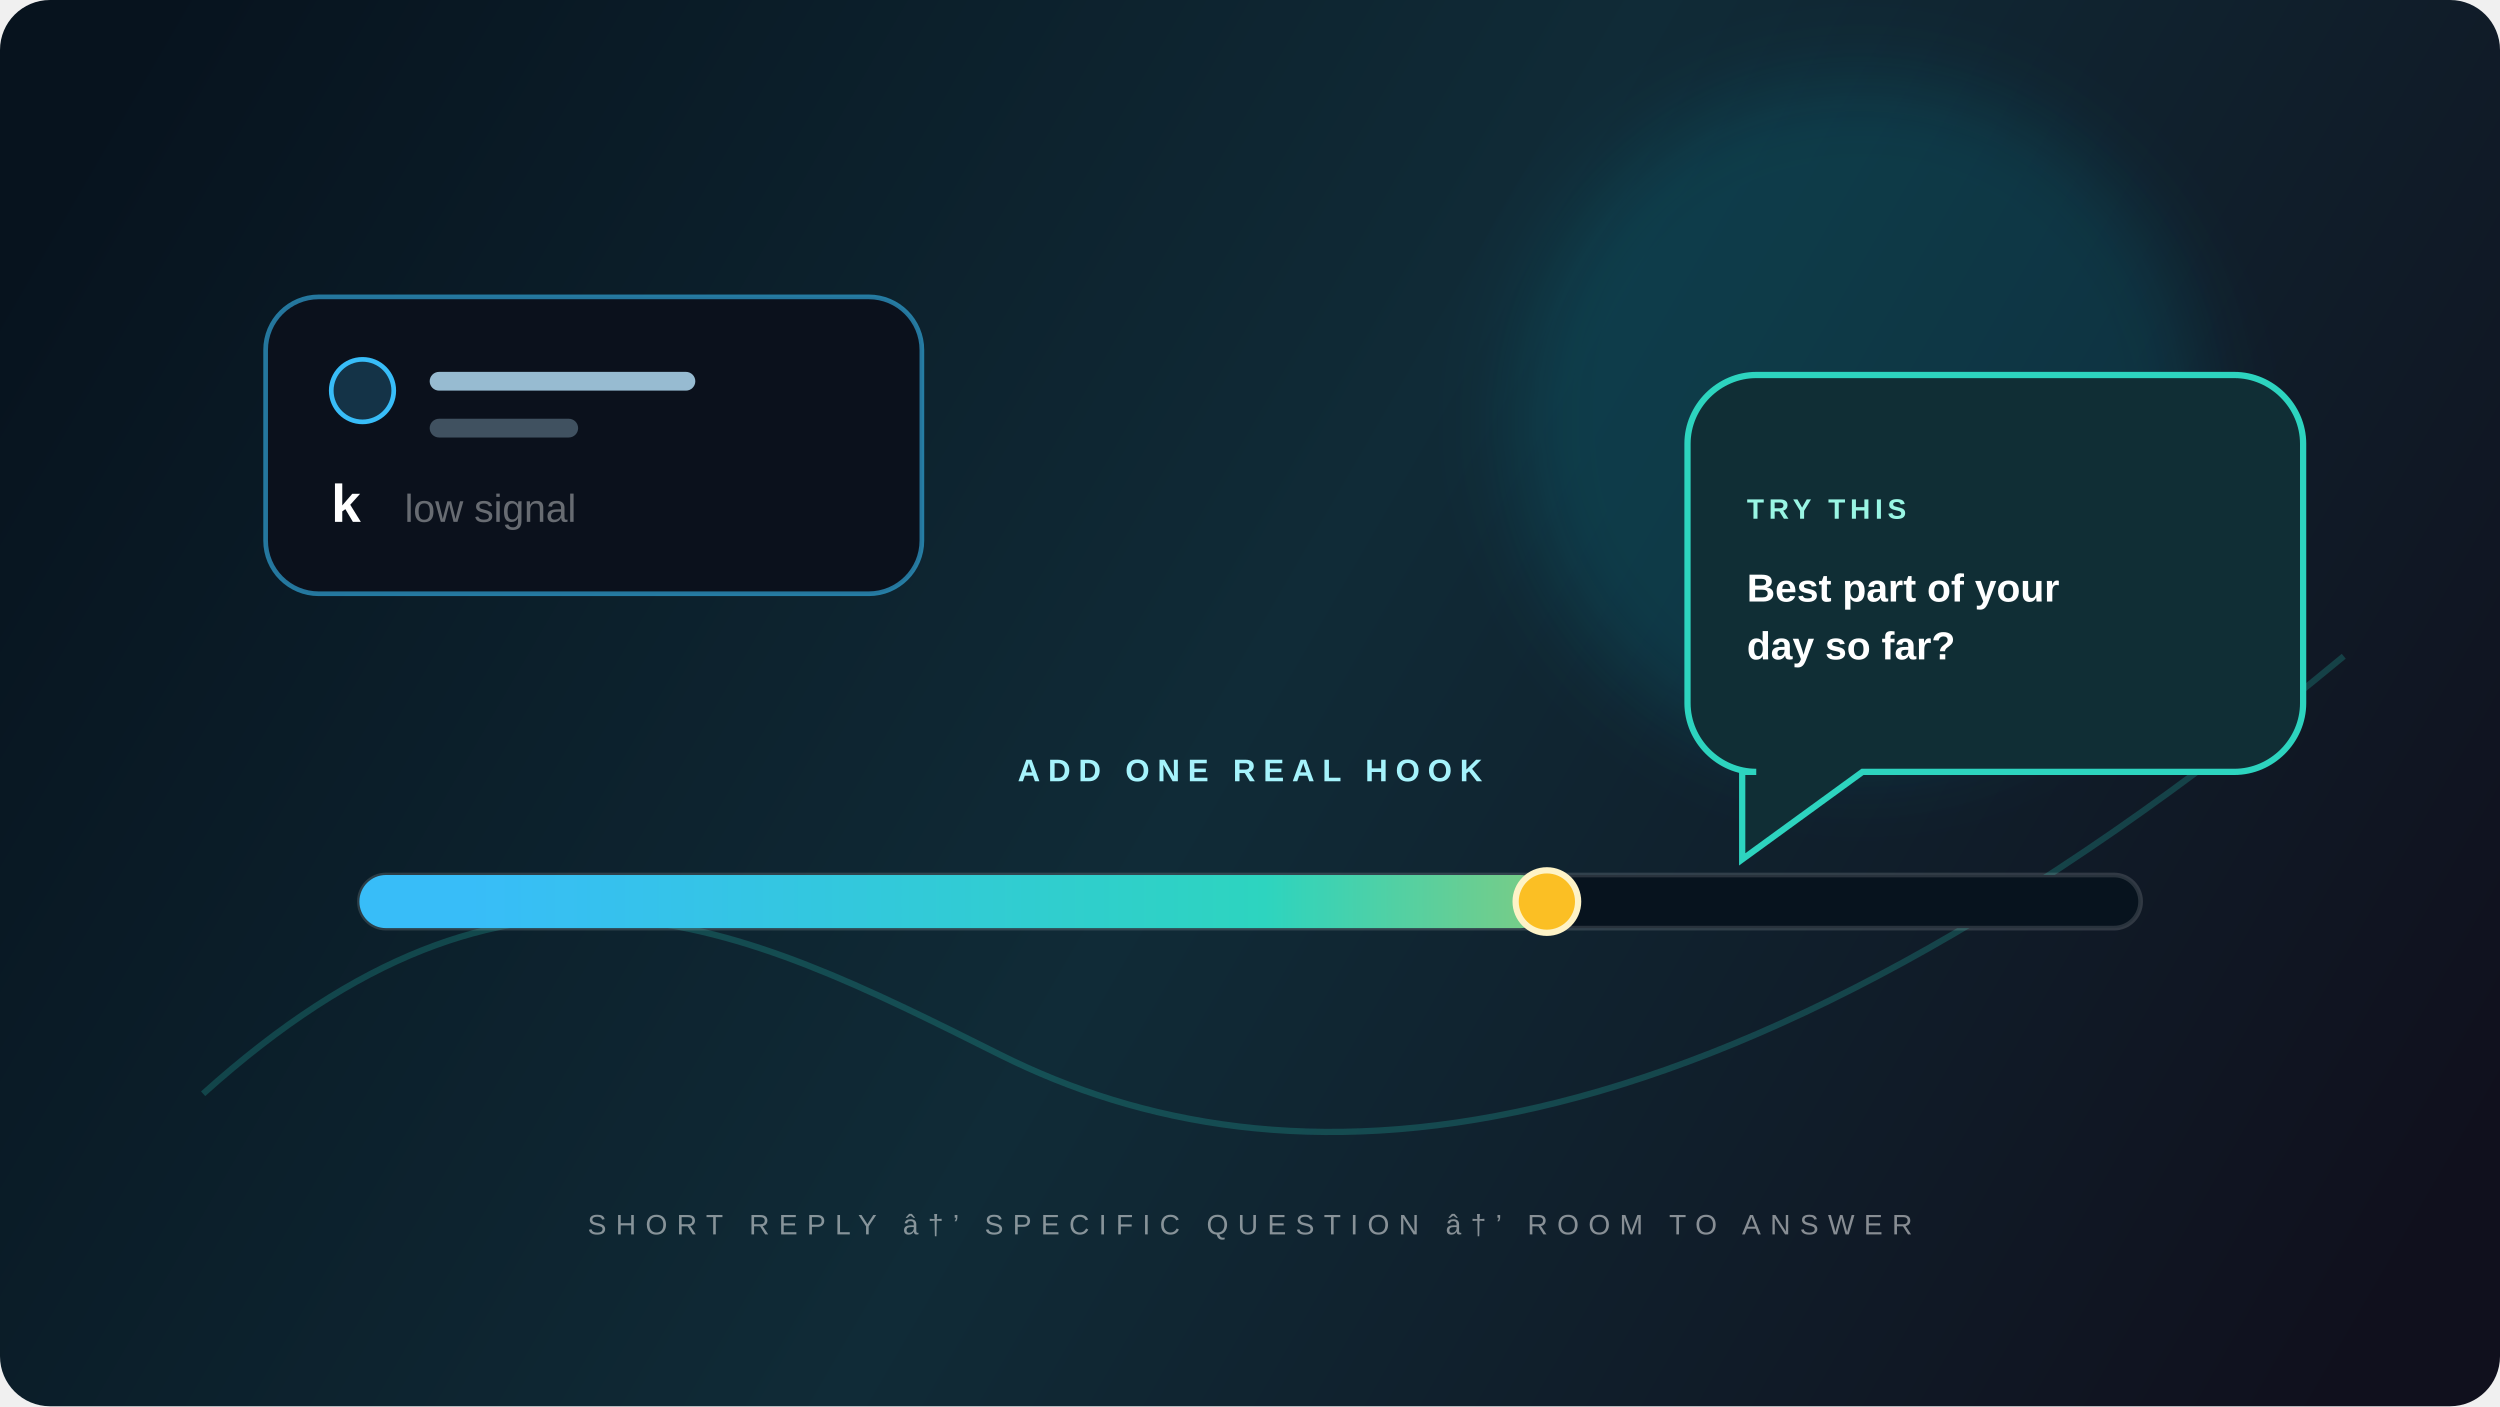
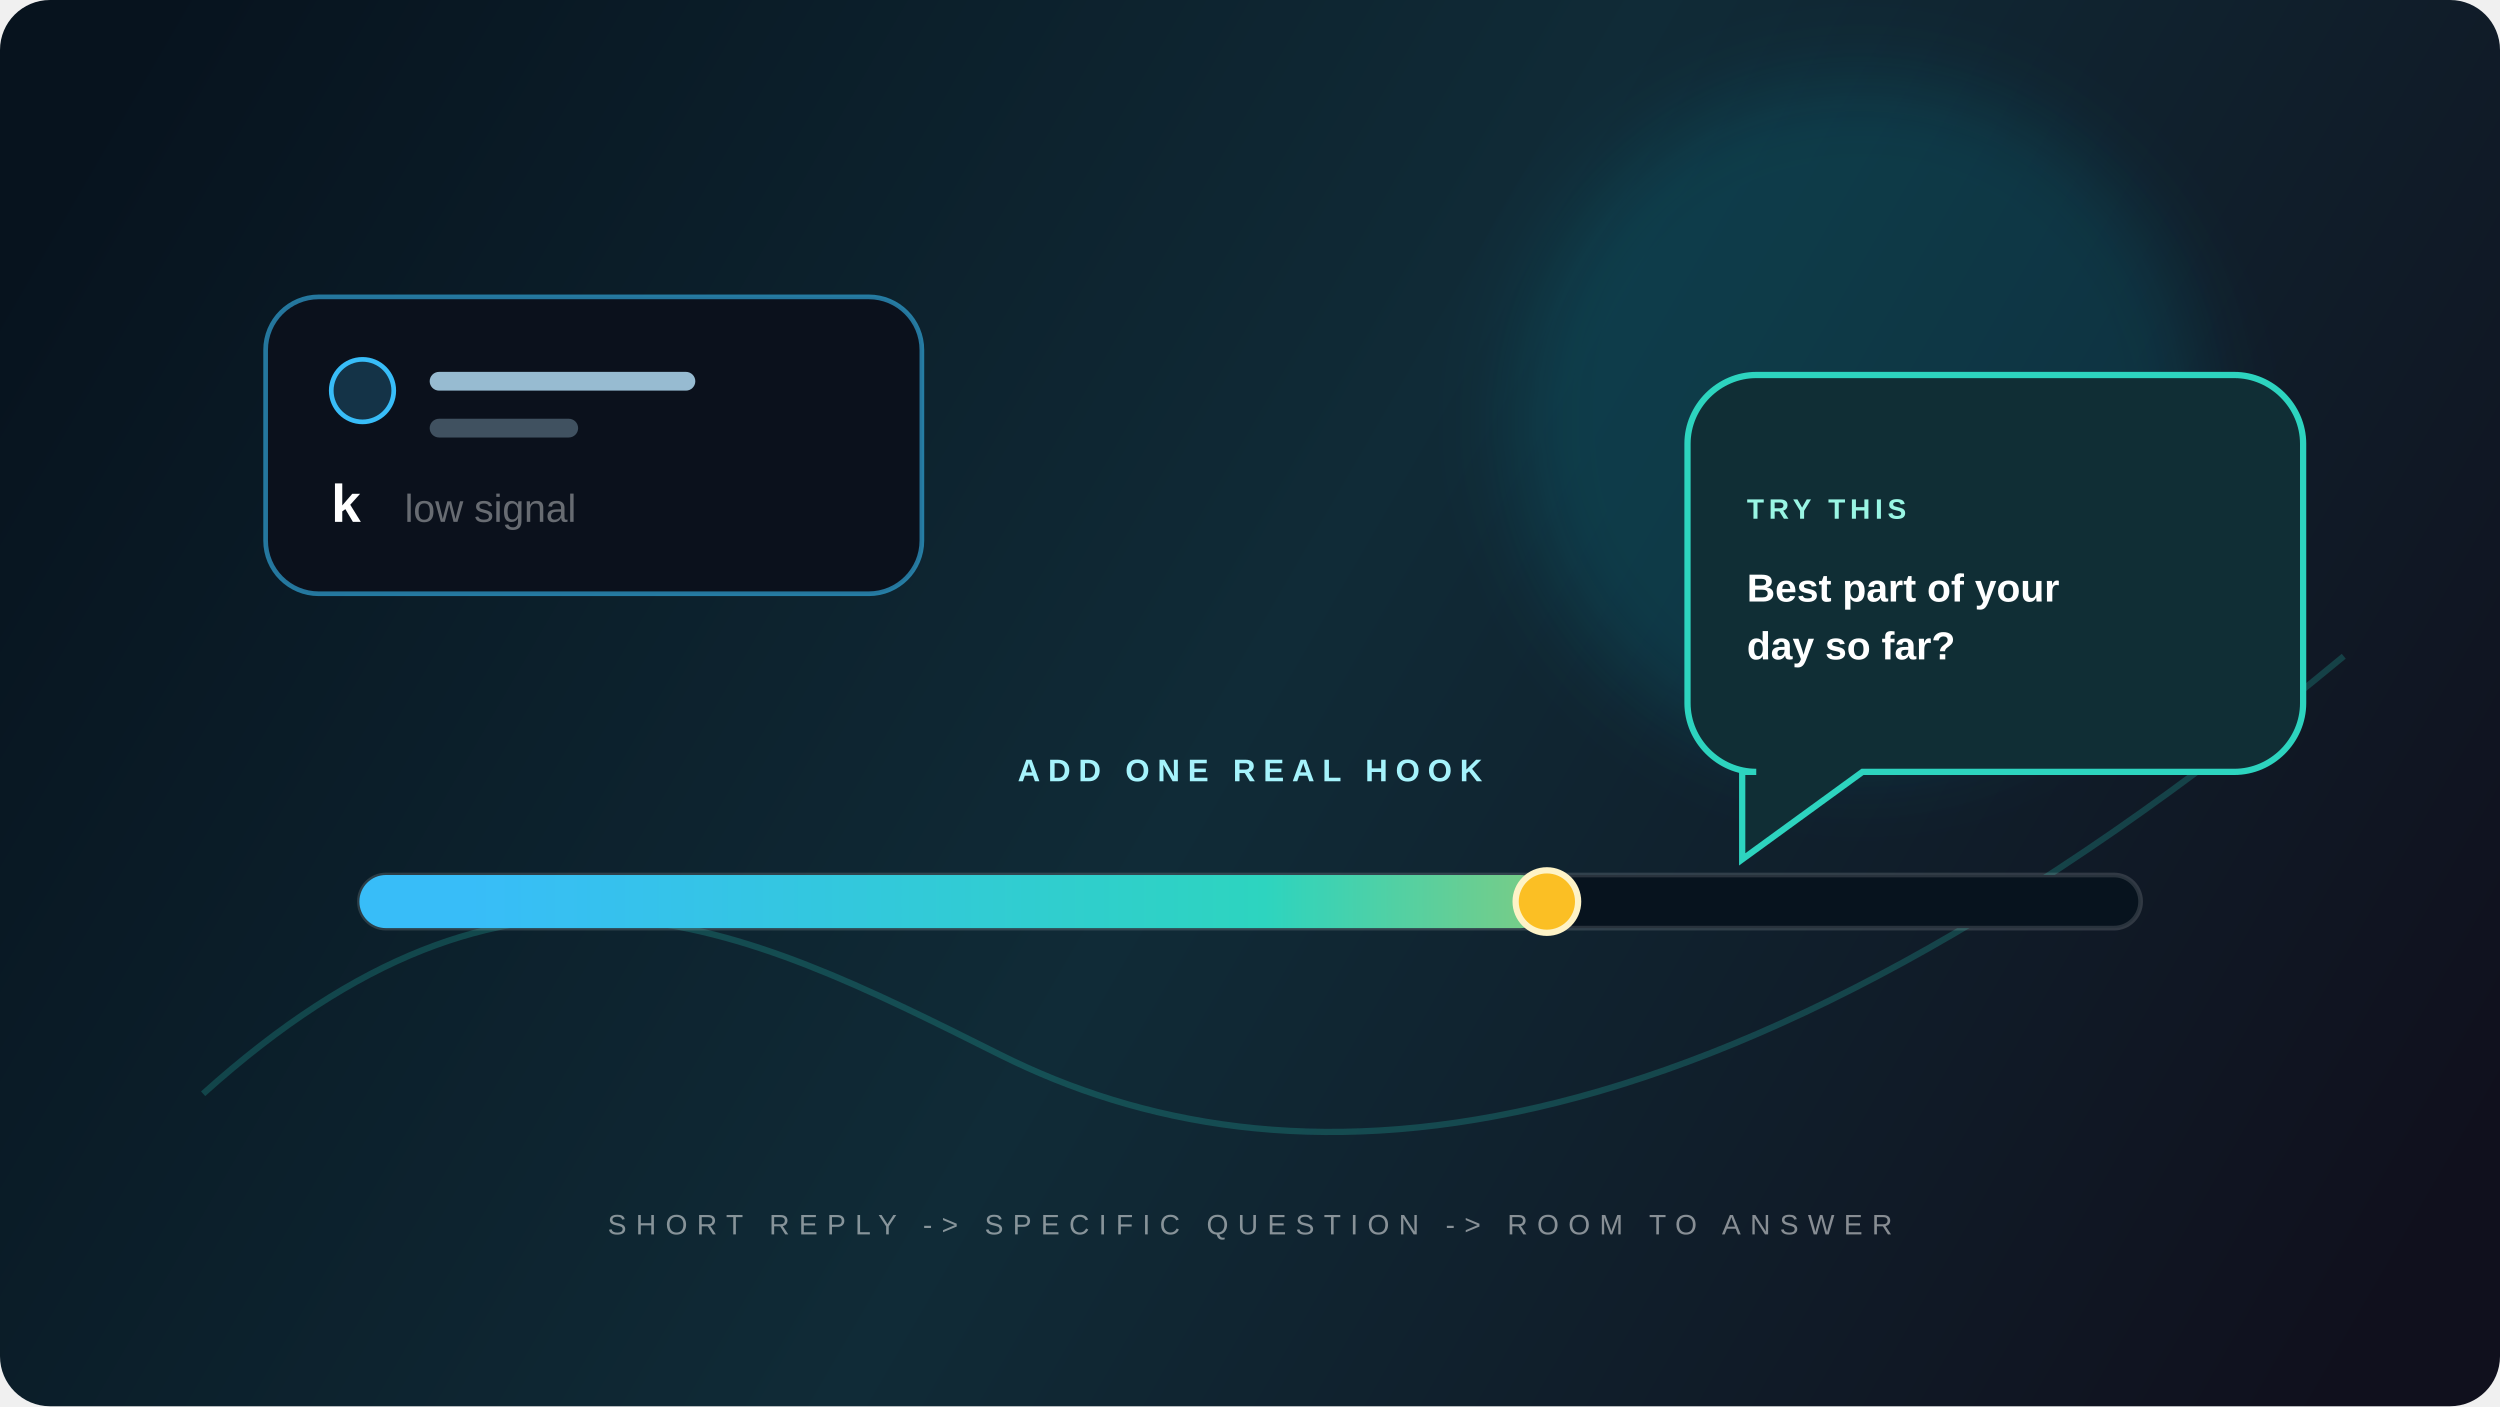
<svg xmlns="http://www.w3.org/2000/svg" width="1600" height="900" viewBox="0 0 1600 900" fill="none" role="img" aria-labelledby="title desc">
  <defs>
    <linearGradient id="bg" x1="80" y1="40" x2="1510" y2="870" gradientUnits="userSpaceOnUse">
      <stop stop-color="#07131E" />
      <stop offset="0.5" stop-color="#102B37" />
      <stop offset="1" stop-color="#10101D" />
    </linearGradient>
    <linearGradient id="bar" x1="300" y1="590" x2="1280" y2="590" gradientUnits="userSpaceOnUse">
      <stop stop-color="#38BDF8" />
      <stop offset="0.52" stop-color="#2DD4BF" />
      <stop offset="1" stop-color="#FBBF24" />
    </linearGradient>
    <filter id="glow" x="-50%" y="-100%" width="200%" height="300%">
      <feGaussianBlur stdDeviation="26" />
    </filter>
  </defs>
  <rect width="1600" height="900" rx="32" fill="url(#bg)" />
  <circle cx="1190" cy="270" r="220" fill="#22D3EE" fill-opacity="0.12" filter="url(#glow)" />
  <path d="M130 700C330 520 470 590 640 675C820 765 1090 760 1500 420" stroke="#2DD4BF" stroke-opacity="0.22" stroke-width="4" />
  <g transform="translate(170 190)">
    <rect width="420" height="190" rx="34" fill="#0B111C" stroke="#38BDF8" stroke-opacity="0.58" stroke-width="3" />
    <circle cx="62" cy="60" r="20" fill="#38BDF8" fill-opacity="0.2" stroke="#38BDF8" stroke-width="3" />
    <rect x="105" y="48" width="170" height="12" rx="6" fill="#BAE6FD" fill-opacity="0.8" />
    <rect x="105" y="78" width="95" height="12" rx="6" fill="#BAE6FD" fill-opacity="0.3" />
    <text x="42" y="144" fill="#FFFFFF" font-family="Arial,sans-serif" font-size="34" font-weight="800">k</text>
    <text x="89" y="144" fill="#FFFFFF" fill-opacity="0.38" font-family="Arial,sans-serif" font-size="25">low signal</text>
  </g>
  <text x="800" y="500" text-anchor="middle" fill="#A5F3FC" font-family="Arial,sans-serif" font-size="20" font-weight="700" letter-spacing="5">ADD ONE REAL HOOK</text>
  <rect x="230" y="560" width="1140" height="34" rx="17" fill="#07131E" stroke="#FFFFFF" stroke-opacity="0.14" stroke-width="3" />
  <rect x="230" y="560" width="760" height="34" rx="17" fill="url(#bar)" />
  <circle cx="990" cy="577" r="20" fill="#FBBF24" stroke="#FEF3C7" stroke-width="4" />
  <g transform="translate(1080 240)">
    <path d="M0 44C0 20 20 0 44 0H350C374 0 394 20 394 44V210C394 234 374 254 350 254H112L35 310V254H44C20 254 0 234 0 210V44Z" fill="#102E35" stroke="#2DD4BF" stroke-width="4" />
    <text x="38" y="92" fill="#99F6E4" font-family="Arial,sans-serif" font-size="18" font-weight="800" letter-spacing="3">TRY THIS</text>
    <text x="38" y="145" fill="#FFFFFF" font-family="Arial,sans-serif" font-size="25" font-weight="700">Best part of your</text>
    <text x="38" y="182" fill="#FFFFFF" font-family="Arial,sans-serif" font-size="25" font-weight="700">day so far?</text>
  </g>
-   <text x="800" y="790" text-anchor="middle" fill="#FFFFFF" fill-opacity="0.5" font-family="Arial,sans-serif" font-size="18" letter-spacing="6">SHORT REPLY  â†’  SPECIFIC QUESTION  â†’  ROOM TO ANSWER</text>
+   <text x="800" y="790" text-anchor="middle" fill="#FFFFFF" fill-opacity="0.5" font-family="Arial,sans-serif" font-size="18" letter-spacing="6">SHORT REPLY  -&gt;  SPECIFIC QUESTION  -&gt;  ROOM TO ANSWER</text>
</svg>
